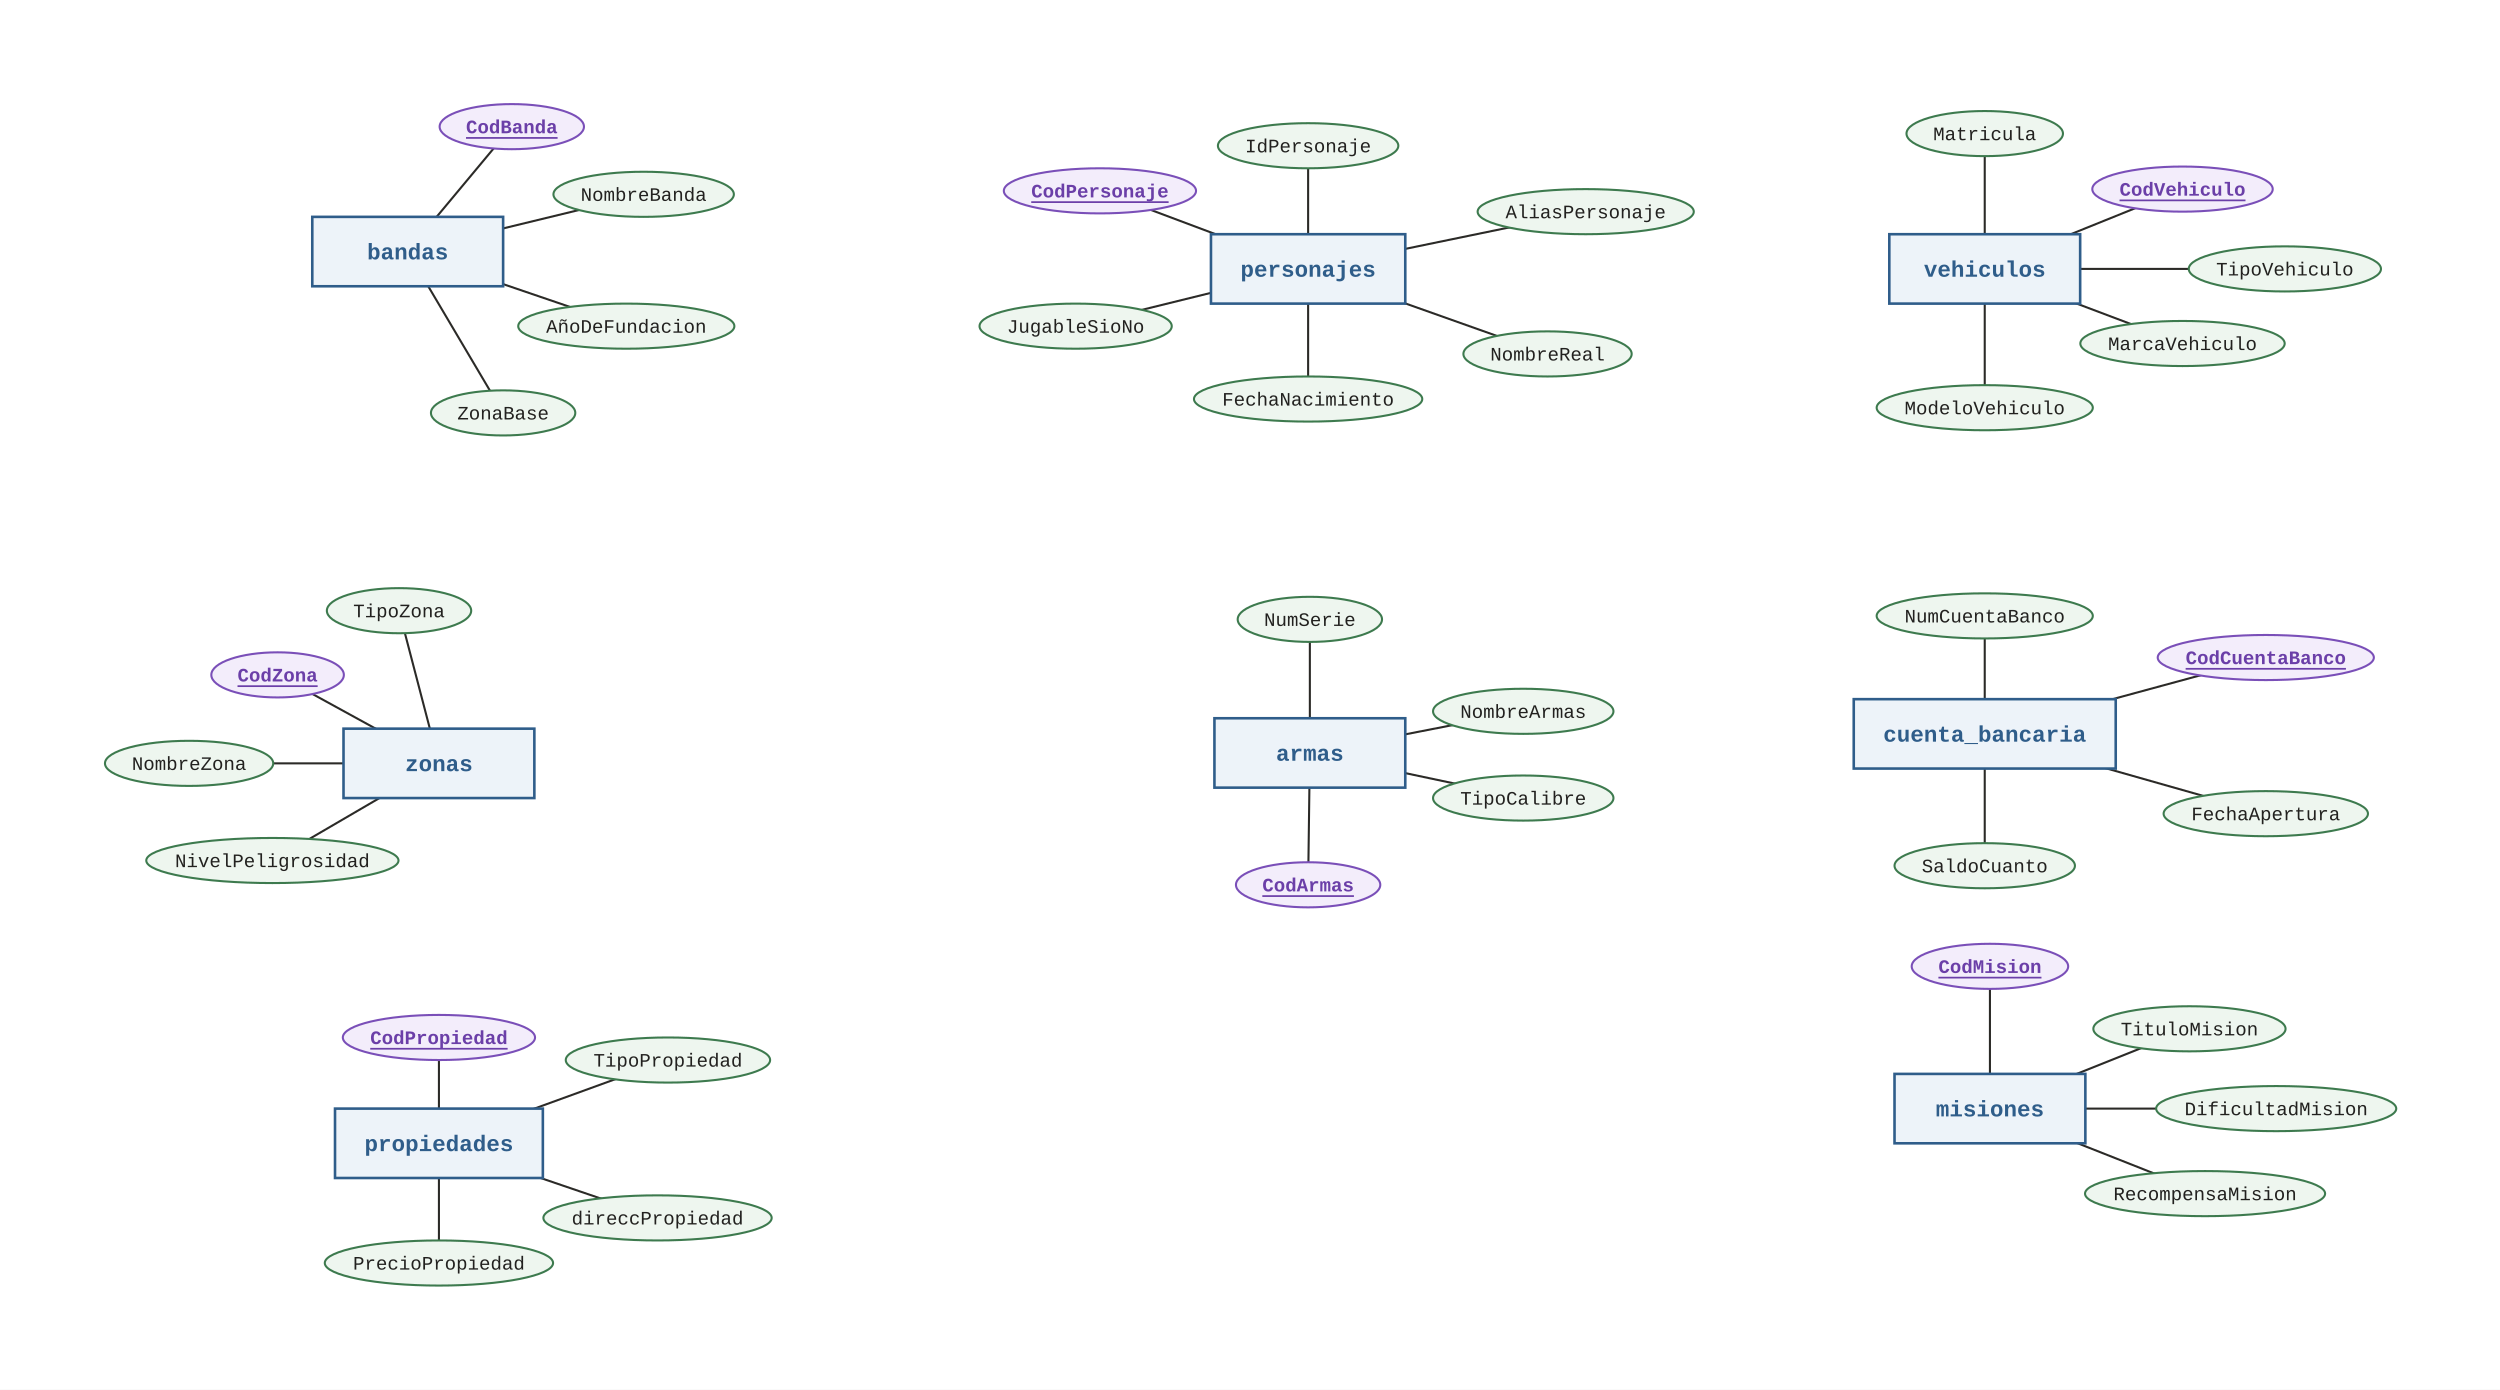
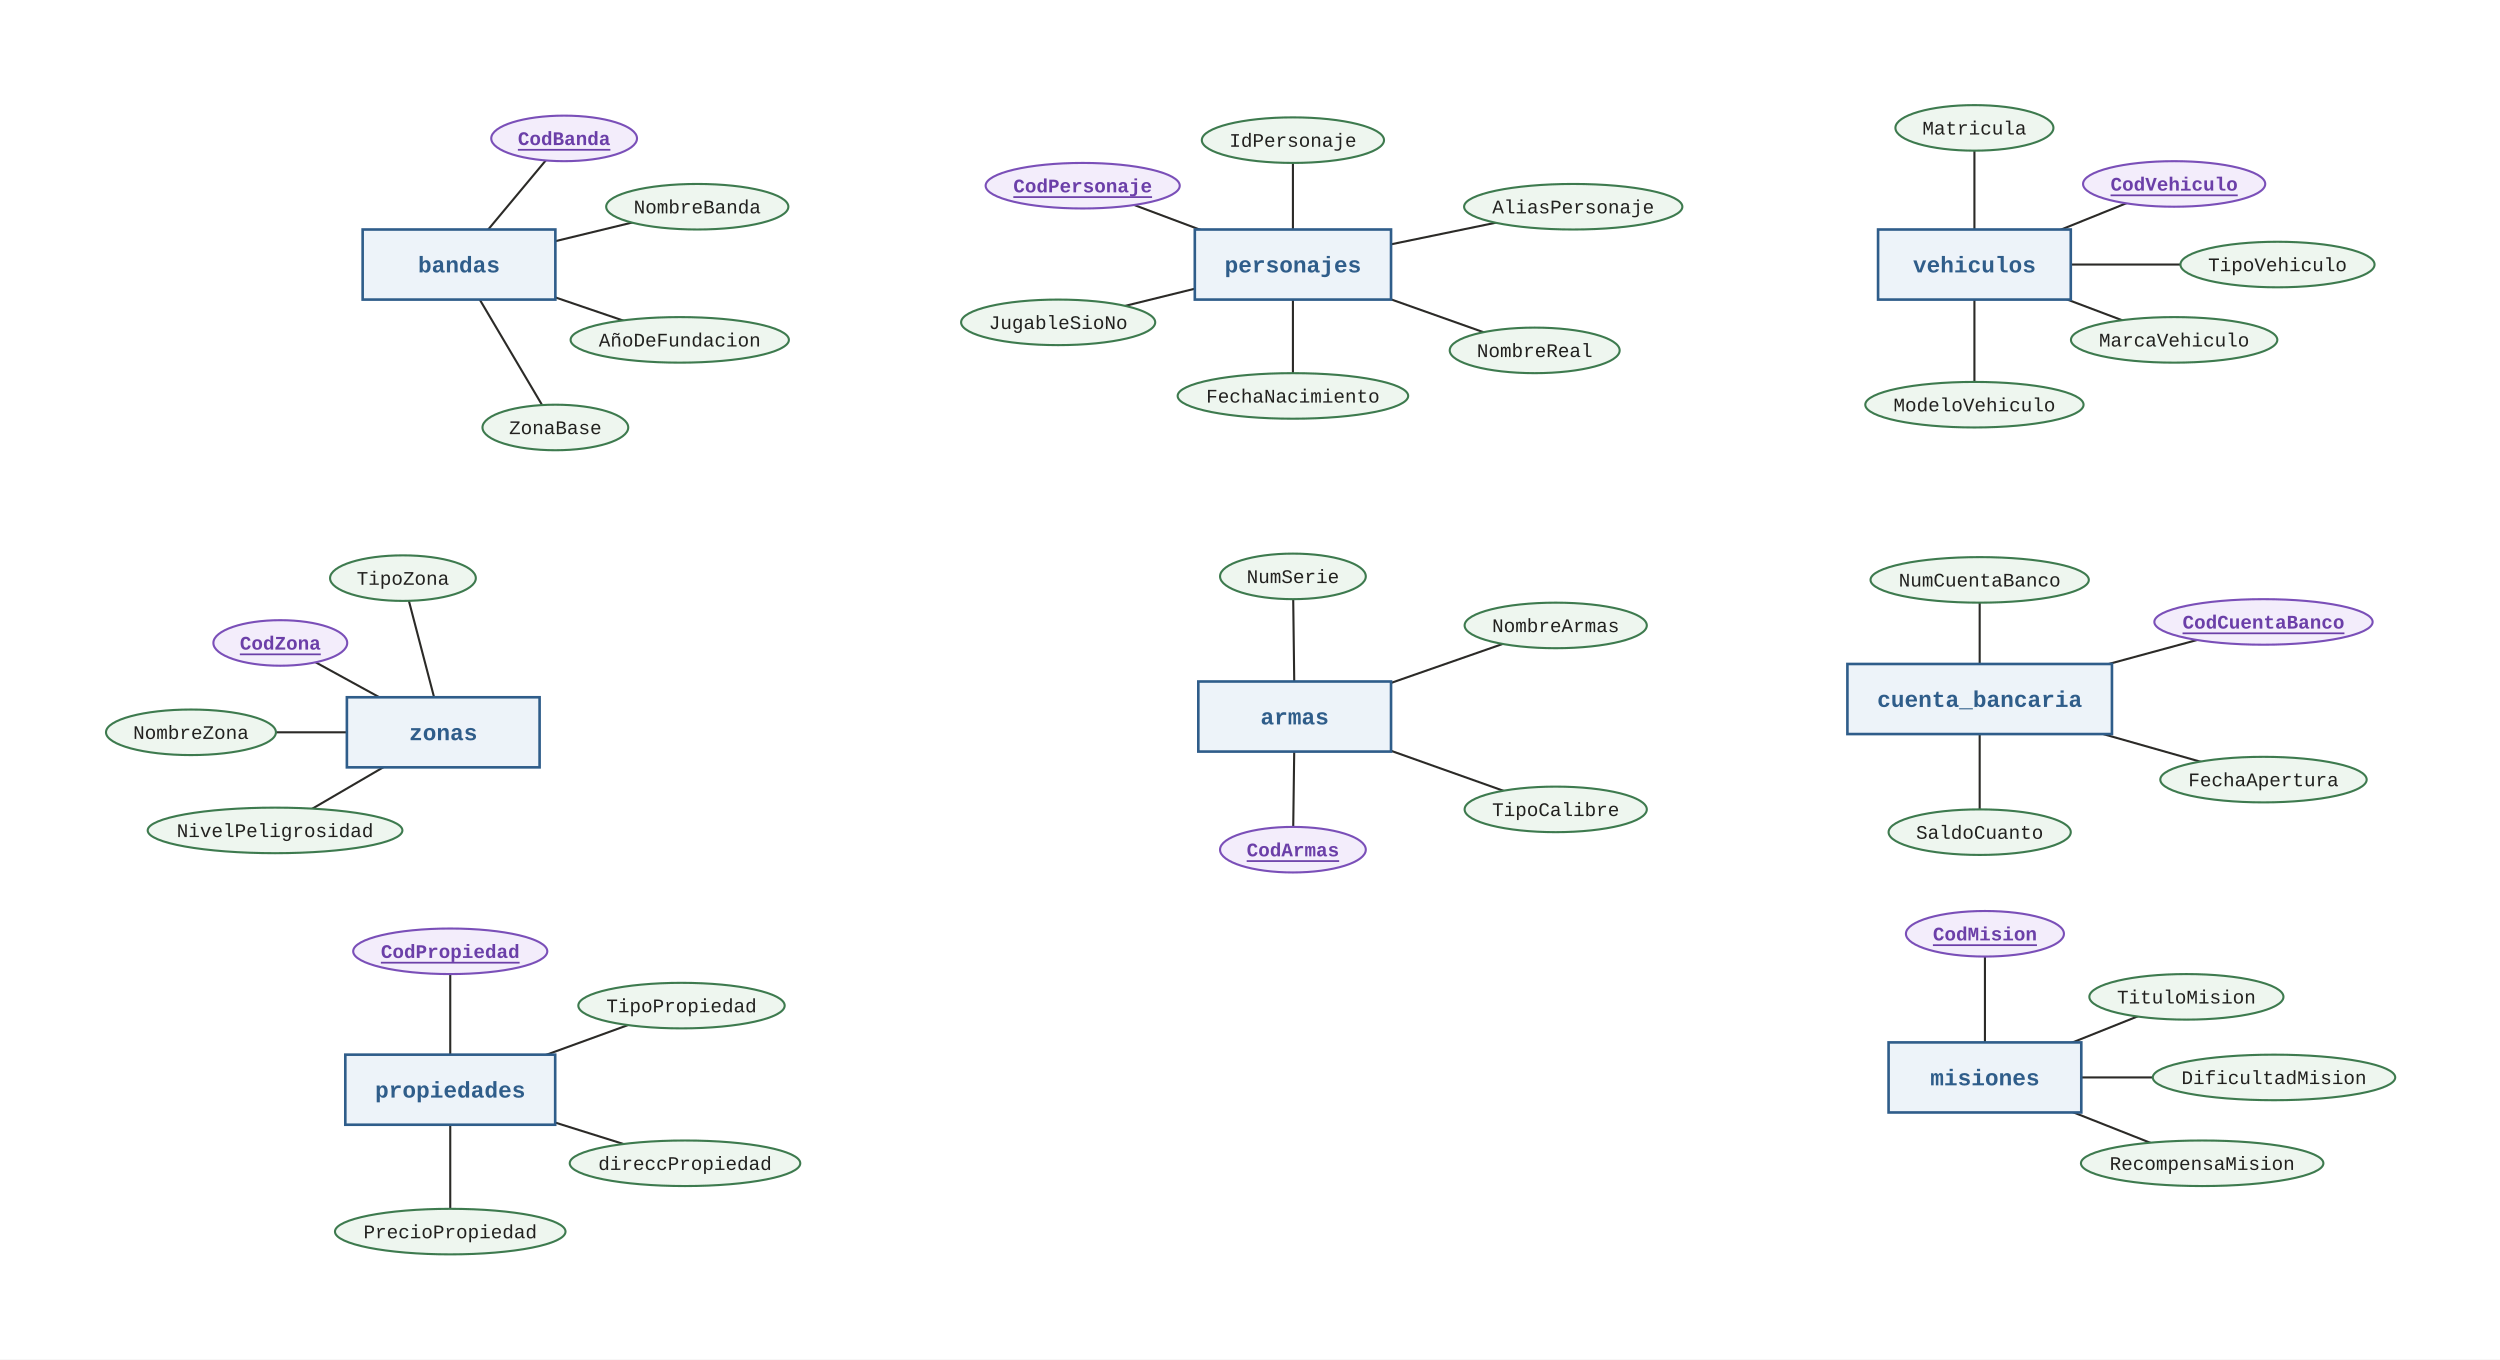
- <svg xmlns="http://www.w3.org/2000/svg" viewBox="1750 1604 1441 801" width="1441" height="801">
+ <svg xmlns="http://www.w3.org/2000/svg" viewBox="1764 1628 1427 776" width="1427" height="776">
  <style>.ln{stroke:#2B2A27;stroke-width:1.2}.mk{stroke:#2B2A27;stroke-width:1.5;fill:none}.mo{fill:#FFFFFF;stroke:#2B2A27;stroke-width:1.5}
.ent{fill:#EDF3F9;stroke:#2F5D8A;stroke-width:1.5}.dia{fill:#FBF2E0;stroke:#9C6510;stroke-width:1.5}.att{fill:#EEF6EF;stroke:#3D7A4E;stroke-width:1.2}.att.key{fill:#F3EDFB;stroke:#7A4FB8}.att.dr{stroke-dasharray:4 3}
.ent.in,.dia.in{fill:none}.dup{stroke:#C0362C;stroke-width:2.4}
.tx{fill:#22211F;font:11px Consolas,'JetBrains Mono','Courier New',monospace}.txk{fill:#6B3FA8;font-weight:600}.tb{font:600 13px Consolas,'JetBrains Mono','Courier New',monospace;fill:#2F5D8A}.tr{font:600 12px Consolas,'JetBrains Mono','Courier New',monospace;fill:#9C6510}.tt{font:600 10px Consolas,'JetBrains Mono','Courier New',monospace;fill:#6B6A64}
.ul{stroke:#6B3FA8;stroke-width:1}.ul.p{stroke-dasharray:3 2}.card{font:600 11px Consolas,'JetBrains Mono','Courier New',monospace;fill:#A2441C;paint-order:stroke;stroke:#FFFFFF;stroke-width:4px;stroke-linejoin:round}.cardq{fill:#6B6A64}
.tbox{fill:#FFFFFF;stroke:#A9B2C0;stroke-width:1}.thd{fill:#33557F}.thx{font:600 12.5px Consolas,'JetBrains Mono','Courier New',monospace;fill:#FFFFFF}.cx{font:11.5px Consolas,'JetBrains Mono','Courier New',monospace;fill:#22211F}.cpk{fill:#6B3FA8;font-weight:600}.cfk{fill:#A3304A}.cty{fill:#6B6A64;font-weight:400}.uq{font:600 9px Consolas,'JetBrains Mono','Courier New',monospace;fill:#2A7F8F}
.lk{stroke:#6B6A64;stroke-width:1.4;fill:none}.lk.dash{stroke-dasharray:6 4}.lkm{stroke:#6B6A64;stroke-width:1.5;fill:none}.lko{fill:#FFFFFF;stroke:#6B6A64;stroke-width:1.5}
.ipk{fill:#8E5FD0}.ifk{fill:#B4364E}.icol{fill:#2A7F8F}.inul{fill:none;stroke:#2A7F8F;stroke-width:1.3}
.rbox{fill:#FFFFFF;stroke:#22211F;stroke-width:1.1}.rnm{font:600 12.5px Consolas,'JetBrains Mono','Courier New',monospace;fill:#2F5D8A}.rcol{font:12px Consolas,'JetBrains Mono','Courier New',monospace;fill:#22211F}.rpk{font-weight:700;fill:#6B3FA8}.rfk{fill:#A3304A}.rul{stroke:#6B3FA8;stroke-width:1.1}
.rtag{font:600 9.5px Consolas,'JetBrains Mono','Courier New',monospace;fill:#6B6A64}.rarr{fill:none;stroke:#B4364E;stroke-width:1.1}.rhead{fill:#B4364E}
.ent.hd,.dia.hd{fill:none}.ktag{font:700 9px Consolas,'JetBrains Mono','Courier New',monospace;fill:#6B6A64}.rlab{fill:#FFFFFF;stroke:none;opacity:.92}.dia.assoc{stroke-dasharray:5 3}.ln.lid{stroke-width:2.2}.isal{fill:#9C6510}.skt{fill:#2F5D8A}
.thx.dup{fill:#FFC2BD}.cx.dup,.rnm.dup,.rcol.dup{fill:#C0362C;text-decoration:underline}
.note{stroke-width:1.2}.note-fold{stroke-width:1.2}.nc-y{fill:#FFF4C2;stroke:#D2AE36}.nc-b{fill:#DDEBFA;stroke:#7AA3D6}.nc-g{fill:#DFF2E1;stroke:#7DBB87}.nc-p{fill:#FBE1EC;stroke:#D98AAE}.note-fold{filter:brightness(.93)}.note-tx{font:12px 'Segoe UI',Arial,sans-serif;fill:#2B2A27}</style>
-   <rect x="1750" y="1604" width="1441" height="801" fill="#ffffff" />
-   <line x1="2003" y1="2044" x2="1910" y2="1993" class="ln" />
-   <line x1="2003" y1="2044" x2="1859" y2="2044" class="ln" />
-   <line x1="2003" y1="2044" x2="1980" y2="1956" class="ln" />
-   <line x1="2003" y1="2044" x2="1907" y2="2100" class="ln" />
-   <line x1="2504" y1="1759" x2="2504" y2="1688" class="ln" />
-   <line x1="2504" y1="1759" x2="2664" y2="1726" class="ln" />
-   <line x1="2504" y1="1759" x2="2642" y2="1808" class="ln" />
-   <line x1="2504" y1="1759" x2="2504" y2="1834" class="ln" />
-   <line x1="2504" y1="1759" x2="2370" y2="1792" class="ln" />
-   <line x1="1985" y1="1749" x2="2045" y2="1677" class="ln" />
-   <line x1="1985" y1="1749" x2="2121" y2="1716" class="ln" />
-   <line x1="1985" y1="1749" x2="2111" y2="1792" class="ln" />
-   <line x1="1985" y1="1749" x2="2040" y2="1842" class="ln" />
-   <line x1="2894" y1="1759" x2="2894" y2="1681" class="ln" />
-   <line x1="2894" y1="1759" x2="3008" y2="1713" class="ln" />
-   <line x1="2504" y1="1759" x2="2384" y2="1714" class="ln" />
-   <line x1="2894" y1="1759" x2="3008" y2="1802" class="ln" />
-   <line x1="2894" y1="1759" x2="2894" y2="1839" class="ln" />
-   <line x1="2894" y1="1759" x2="3067" y2="1759" class="ln" />
-   <line x1="2505" y1="2038" x2="2505" y2="1961" class="ln" />
-   <line x1="2505" y1="2038" x2="2628" y2="2014" class="ln" />
-   <line x1="2505" y1="2038" x2="2628" y2="2064" class="ln" />
-   <line x1="2505" y1="2038" x2="2504" y2="2114" class="ln" />
+   <rect x="1764" y="1628" width="1427" height="776" fill="#ffffff" />
+   <line x1="2017" y1="2046" x2="1924" y2="1995" class="ln" />
+   <line x1="2017" y1="2046" x2="1873" y2="2046" class="ln" />
+   <line x1="2017" y1="2046" x2="1994" y2="1958" class="ln" />
+   <line x1="2017" y1="2046" x2="1921" y2="2102" class="ln" />
+   <line x1="2502" y1="1779" x2="2502" y2="1708" class="ln" />
+   <line x1="2502" y1="1779" x2="2662" y2="1746" class="ln" />
+   <line x1="2502" y1="1779" x2="2640" y2="1828" class="ln" />
+   <line x1="2502" y1="1779" x2="2502" y2="1854" class="ln" />
+   <line x1="2502" y1="1779" x2="2368" y2="1812" class="ln" />
+   <line x1="2026" y1="1779" x2="2086" y2="1707" class="ln" />
+   <line x1="2026" y1="1779" x2="2162" y2="1746" class="ln" />
+   <line x1="2026" y1="1779" x2="2152" y2="1822" class="ln" />
+   <line x1="2026" y1="1779" x2="2081" y2="1872" class="ln" />
+   <line x1="2891" y1="1779" x2="2891" y2="1701" class="ln" />
+   <line x1="2891" y1="1779" x2="3005" y2="1733" class="ln" />
+   <line x1="2502" y1="1779" x2="2382" y2="1734" class="ln" />
+   <line x1="2891" y1="1779" x2="3005" y2="1822" class="ln" />
+   <line x1="2891" y1="1779" x2="2891" y2="1859" class="ln" />
+   <line x1="2891" y1="1779" x2="3064" y2="1779" class="ln" />
+   <line x1="2503" y1="2037" x2="2502" y2="1957" class="ln" />
+   <line x1="2503" y1="2037" x2="2652" y2="1985" class="ln" />
+   <line x1="2503" y1="2037" x2="2652" y2="2090" class="ln" />
+   <line x1="2503" y1="2037" x2="2502" y2="2113" class="ln" />
  <line x1="2894" y1="2027" x2="2894" y2="1959" class="ln" />
  <line x1="2894" y1="2027" x2="3056" y2="1983" class="ln" />
  <line x1="2894" y1="2027" x2="3056" y2="2073" class="ln" />
  <line x1="2894" y1="2027" x2="2894" y2="2103" class="ln" />
  <line x1="2897" y1="2243" x2="2897" y2="2161" class="ln" />
  <line x1="2897" y1="2243" x2="3012" y2="2197" class="ln" />
  <line x1="2897" y1="2243" x2="3062" y2="2243" class="ln" />
  <line x1="2897" y1="2243" x2="3021" y2="2292" class="ln" />
-   <line x1="2003" y1="2263" x2="2003" y2="2202" class="ln" />
-   <line x1="2003" y1="2263" x2="2135" y2="2215" class="ln" />
-   <line x1="2003" y1="2263" x2="2129" y2="2306" class="ln" />
-   <line x1="2003" y1="2263" x2="2003" y2="2332" class="ln" />
+   <line x1="2021" y1="2250" x2="2021" y2="2171" class="ln" />
+   <line x1="2021" y1="2250" x2="2153" y2="2202" class="ln" />
+   <line x1="2021" y1="2250" x2="2155" y2="2292" class="ln" />
+   <line x1="2021" y1="2250" x2="2021" y2="2331" class="ln" />
  <g class="node" data-id="nmwmhqvag3xdsrz">
-     <rect x="1948" y="2024" width="110" height="40" class="ent" />
-     <text x="2003" y="2048.5" text-anchor="middle" class="tb">zonas</text>
+     <rect x="1962" y="2026" width="110" height="40" class="ent" />
+     <text x="2017" y="2050.5" text-anchor="middle" class="tb">zonas</text>
  </g>
  <g class="node" data-id="nmwmhrrtz46f440">
-     <ellipse cx="1910" cy="1993" rx="38.2" ry="13" class="att key" />
-     <text x="1910" y="1996.8" text-anchor="middle" class="tx txk">CodZona</text>
-     <line x1="1886.9" y1="1999.5" x2="1933.1" y2="1999.5" class="ul" />
+     <ellipse cx="1924" cy="1995" rx="38.2" ry="13" class="att key" />
+     <text x="1924" y="1998.8" text-anchor="middle" class="tx txk">CodZona</text>
+     <line x1="1900.9" y1="2001.5" x2="1947.1" y2="2001.5" class="ul" />
  </g>
  <g class="node" data-id="nmwmhs1pz4838rc">
-     <ellipse cx="1859" cy="2044" rx="48.5" ry="13" class="att" />
-     <text x="1859" y="2047.8" text-anchor="middle" class="tx">NombreZona</text>
+     <ellipse cx="1873" cy="2046" rx="48.5" ry="13" class="att" />
+     <text x="1873" y="2049.8" text-anchor="middle" class="tx">NombreZona</text>
  </g>
  <g class="node" data-id="nmwmhse6k4avtgo">
-     <ellipse cx="1980" cy="1956" rx="41.6" ry="13" class="att" />
-     <text x="1980" y="1959.8" text-anchor="middle" class="tx">TipoZona</text>
+     <ellipse cx="1994" cy="1958" rx="41.6" ry="13" class="att" />
+     <text x="1994" y="1961.8" text-anchor="middle" class="tx">TipoZona</text>
  </g>
  <g class="node" data-id="nmwmhsl8x4cs0xw">
-     <ellipse cx="1907" cy="2100" rx="72.7" ry="13" class="att" />
-     <text x="1907" y="2103.8" text-anchor="middle" class="tx">NivelPeligrosidad</text>
+     <ellipse cx="1921" cy="2102" rx="72.7" ry="13" class="att" />
+     <text x="1921" y="2105.8" text-anchor="middle" class="tx">NivelPeligrosidad</text>
  </g>
  <g class="node" data-id="nmwmhtg534eof8d">
-     <rect x="2448" y="1739" width="112" height="40" class="ent" />
-     <text x="2504" y="1763.5" text-anchor="middle" class="tb">personajes</text>
+     <rect x="2446" y="1759" width="112" height="40" class="ent" />
+     <text x="2502" y="1783.5" text-anchor="middle" class="tb">personajes</text>
  </g>
  <g class="node" data-id="nmwmhtvoe4fcd3s">
-     <ellipse cx="2504" cy="1688" rx="52" ry="13" class="att" />
-     <text x="2504" y="1691.8" text-anchor="middle" class="tx">IdPersonaje</text>
+     <ellipse cx="2502" cy="1708" rx="52" ry="13" class="att" />
+     <text x="2502" y="1711.8" text-anchor="middle" class="tx">IdPersonaje</text>
  </g>
  <g class="node" data-id="nmwmhtzp54hasp6">
-     <ellipse cx="2664" cy="1726" rx="62.3" ry="13" class="att" />
-     <text x="2664" y="1729.8" text-anchor="middle" class="tx">AliasPersonaje</text>
+     <ellipse cx="2662" cy="1746" rx="62.3" ry="13" class="att" />
+     <text x="2662" y="1749.8" text-anchor="middle" class="tx">AliasPersonaje</text>
  </g>
  <g class="node" data-id="nmwmhu9s44jnxp9">
-     <ellipse cx="2642" cy="1808" rx="48.5" ry="13" class="att" />
-     <text x="2642" y="1811.8" text-anchor="middle" class="tx">NombreReal</text>
+     <ellipse cx="2640" cy="1828" rx="48.5" ry="13" class="att" />
+     <text x="2640" y="1831.8" text-anchor="middle" class="tx">NombreReal</text>
  </g>
  <g class="node" data-id="nmwmhvhij4l5lyf">
-     <ellipse cx="2504" cy="1834" rx="65.8" ry="13" class="att" />
-     <text x="2504" y="1837.8" text-anchor="middle" class="tx">FechaNacimiento</text>
+     <ellipse cx="2502" cy="1854" rx="65.8" ry="13" class="att" />
+     <text x="2502" y="1857.8" text-anchor="middle" class="tx">FechaNacimiento</text>
  </g>
  <g class="node" data-id="nmwmhw2st4nqzpn">
-     <ellipse cx="2370" cy="1792" rx="55.4" ry="13" class="att" />
-     <text x="2370" y="1795.8" text-anchor="middle" class="tx">JugableSioNo</text>
+     <ellipse cx="2368" cy="1812" rx="55.4" ry="13" class="att" />
+     <text x="2368" y="1815.8" text-anchor="middle" class="tx">JugableSioNo</text>
  </g>
  <g class="node" data-id="nmwmhxjzb4pf9rv">
-     <rect x="1930" y="1729" width="110" height="40" class="ent" />
-     <text x="1985" y="1753.5" text-anchor="middle" class="tb">bandas</text>
+     <rect x="1971" y="1759" width="110" height="40" class="ent" />
+     <text x="2026" y="1783.5" text-anchor="middle" class="tb">bandas</text>
  </g>
  <g class="node" data-id="nmwmhxsy74qo5d7">
-     <ellipse cx="2045" cy="1677" rx="41.6" ry="13" class="att key" />
-     <text x="2045" y="1680.8" text-anchor="middle" class="tx txk">CodBanda</text>
-     <line x1="2018.6" y1="1683.5" x2="2071.4" y2="1683.5" class="ul" />
+     <ellipse cx="2086" cy="1707" rx="41.6" ry="13" class="att key" />
+     <text x="2086" y="1710.8" text-anchor="middle" class="tx txk">CodBanda</text>
+     <line x1="2059.6" y1="1713.5" x2="2112.4" y2="1713.5" class="ul" />
  </g>
  <g class="node" data-id="nmwmhy7ny4s7mmz">
-     <ellipse cx="2121" cy="1716" rx="52" ry="13" class="att" />
-     <text x="2121" y="1719.8" text-anchor="middle" class="tx">NombreBanda</text>
+     <ellipse cx="2162" cy="1746" rx="52" ry="13" class="att" />
+     <text x="2162" y="1749.8" text-anchor="middle" class="tx">NombreBanda</text>
  </g>
  <g class="node" data-id="nmwmhzwdd4umxmz">
-     <ellipse cx="2111" cy="1792" rx="62.3" ry="13" class="att" />
-     <text x="2111" y="1795.8" text-anchor="middle" class="tx">AñoDeFundacion</text>
+     <ellipse cx="2152" cy="1822" rx="62.3" ry="13" class="att" />
+     <text x="2152" y="1825.8" text-anchor="middle" class="tx">AñoDeFundacion</text>
  </g>
  <g class="node" data-id="nmwmi0gy84w97ze">
-     <ellipse cx="2040" cy="1842" rx="41.6" ry="13" class="att" />
-     <text x="2040" y="1845.8" text-anchor="middle" class="tx">ZonaBase</text>
+     <ellipse cx="2081" cy="1872" rx="41.6" ry="13" class="att" />
+     <text x="2081" y="1875.8" text-anchor="middle" class="tx">ZonaBase</text>
  </g>
  <g class="node" data-id="nmwmi2cq74yrbnu">
-     <rect x="2839" y="1739" width="110" height="40" class="ent" />
-     <text x="2894" y="1763.5" text-anchor="middle" class="tb">vehiculos</text>
+     <rect x="2836" y="1759" width="110" height="40" class="ent" />
+     <text x="2891" y="1783.5" text-anchor="middle" class="tb">vehiculos</text>
  </g>
  <g class="node" data-id="nmwmi2nv34ztt1i">
-     <ellipse cx="2894" cy="1681" rx="45.1" ry="13" class="att" />
-     <text x="2894" y="1684.8" text-anchor="middle" class="tx">Matricula</text>
+     <ellipse cx="2891" cy="1701" rx="45.1" ry="13" class="att" />
+     <text x="2891" y="1704.8" text-anchor="middle" class="tx">Matricula</text>
  </g>
  <g class="node" data-id="nmwmi3kmf51jxje">
-     <ellipse cx="3008" cy="1713" rx="52" ry="13" class="att key" />
-     <text x="3008" y="1716.8" text-anchor="middle" class="tx txk">CodVehiculo</text>
-     <line x1="2971.7" y1="1719.5" x2="3044.3" y2="1719.5" class="ul" />
+     <ellipse cx="3005" cy="1733" rx="52" ry="13" class="att key" />
+     <text x="3005" y="1736.8" text-anchor="middle" class="tx txk">CodVehiculo</text>
+     <line x1="2968.7" y1="1739.5" x2="3041.3" y2="1739.5" class="ul" />
  </g>
  <g class="node" data-id="nmwmi402d53smqh">
-     <ellipse cx="2384" cy="1714" rx="55.4" ry="13" class="att key" />
-     <text x="2384" y="1717.8" text-anchor="middle" class="tx txk">CodPersonaje</text>
-     <line x1="2344.4" y1="1720.5" x2="2423.6" y2="1720.5" class="ul" />
+     <ellipse cx="2382" cy="1734" rx="55.4" ry="13" class="att key" />
+     <text x="2382" y="1737.8" text-anchor="middle" class="tx txk">CodPersonaje</text>
+     <line x1="2342.4" y1="1740.5" x2="2421.6" y2="1740.5" class="ul" />
  </g>
  <g class="node" data-id="nmwmi4m2t551h8a">
-     <ellipse cx="3008" cy="1802" rx="58.9" ry="13" class="att" />
-     <text x="3008" y="1805.8" text-anchor="middle" class="tx">MarcaVehiculo</text>
+     <ellipse cx="3005" cy="1822" rx="58.9" ry="13" class="att" />
+     <text x="3005" y="1825.8" text-anchor="middle" class="tx">MarcaVehiculo</text>
  </g>
  <g class="node" data-id="nmwmi5d3357tlys">
-     <ellipse cx="2894" cy="1839" rx="62.3" ry="13" class="att" />
-     <text x="2894" y="1842.8" text-anchor="middle" class="tx">ModeloVehiculo</text>
+     <ellipse cx="2891" cy="1859" rx="62.3" ry="13" class="att" />
+     <text x="2891" y="1862.8" text-anchor="middle" class="tx">ModeloVehiculo</text>
  </g>
  <g class="node" data-id="nmwmi6y4t590tg7">
-     <ellipse cx="3067" cy="1759" rx="55.4" ry="13" class="att" />
-     <text x="3067" y="1762.8" text-anchor="middle" class="tx">TipoVehiculo</text>
+     <ellipse cx="3064" cy="1779" rx="55.4" ry="13" class="att" />
+     <text x="3064" y="1782.8" text-anchor="middle" class="tx">TipoVehiculo</text>
  </g>
  <g class="node" data-id="nmwmia2g75bo3id">
-     <rect x="2450" y="2018" width="110" height="40" class="ent" />
-     <text x="2505" y="2042.5" text-anchor="middle" class="tb">armas</text>
+     <rect x="2448" y="2017" width="110" height="40" class="ent" />
+     <text x="2503" y="2041.5" text-anchor="middle" class="tb">armas</text>
  </g>
  <g class="node" data-id="nmwmia8na5ce6x1">
-     <ellipse cx="2505" cy="1961" rx="41.6" ry="13" class="att" />
-     <text x="2505" y="1964.8" text-anchor="middle" class="tx">NumSerie</text>
+     <ellipse cx="2502" cy="1957" rx="41.6" ry="13" class="att" />
+     <text x="2502" y="1960.8" text-anchor="middle" class="tx">NumSerie</text>
  </g>
  <g class="node" data-id="nmwmiasoj5eu1sq">
-     <ellipse cx="2628" cy="2014" rx="52" ry="13" class="att" />
-     <text x="2628" y="2017.8" text-anchor="middle" class="tx">NombreArmas</text>
+     <ellipse cx="2652" cy="1985" rx="52" ry="13" class="att" />
+     <text x="2652" y="1988.8" text-anchor="middle" class="tx">NombreArmas</text>
  </g>
  <g class="node" data-id="nmwmic04b5gq8px">
-     <ellipse cx="2628" cy="2064" rx="52" ry="13" class="att" />
-     <text x="2628" y="2067.8" text-anchor="middle" class="tx">TipoCalibre</text>
+     <ellipse cx="2652" cy="2090" rx="52" ry="13" class="att" />
+     <text x="2652" y="2093.8" text-anchor="middle" class="tx">TipoCalibre</text>
  </g>
  <g class="node" data-id="nmwmie3675k2tdn">
-     <ellipse cx="2504" cy="2114" rx="41.6" ry="13" class="att key" />
-     <text x="2504" y="2117.8" text-anchor="middle" class="tx txk">CodArmas</text>
-     <line x1="2477.6" y1="2120.5" x2="2530.4" y2="2120.5" class="ul" />
+     <ellipse cx="2502" cy="2113" rx="41.6" ry="13" class="att key" />
+     <text x="2502" y="2116.8" text-anchor="middle" class="tx txk">CodArmas</text>
+     <line x1="2475.6" y1="2119.5" x2="2528.4" y2="2119.5" class="ul" />
  </g>
  <g class="node" data-id="nmwmieuhb5myfep">
    <rect x="2818.5" y="2007" width="151" height="40" class="ent" />
    <text x="2894" y="2031.5" text-anchor="middle" class="tb">cuenta_bancaria</text>
  </g>
  <g class="node" data-id="nmwmifxlj5nexyy">
    <ellipse cx="2894" cy="1959" rx="62.3" ry="13" class="att" />
    <text x="2894" y="1962.8" text-anchor="middle" class="tx">NumCuentaBanco</text>
  </g>
  <g class="node" data-id="nmwmih6ur5pqn8f">
    <ellipse cx="3056" cy="1983" rx="62.3" ry="13" class="att key" />
    <text x="3056" y="1986.8" text-anchor="middle" class="tx txk">CodCuentaBanco</text>
    <line x1="3009.8" y1="1989.5" x2="3102.2" y2="1989.5" class="ul" />
  </g>
  <g class="node" data-id="nmwmih70n5rkz42">
    <ellipse cx="3056" cy="2073" rx="58.9" ry="13" class="att" />
    <text x="3056" y="2076.8" text-anchor="middle" class="tx">FechaApertura</text>
  </g>
  <g class="node" data-id="nmwmilzss5tyocj">
    <ellipse cx="2894" cy="2103" rx="52" ry="13" class="att" />
    <text x="2894" y="2106.8" text-anchor="middle" class="tx">SaldoCuanto</text>
  </g>
  <g class="node" data-id="nmwmio5i75v8jmj">
    <rect x="2842" y="2223" width="110" height="40" class="ent" />
    <text x="2897" y="2247.5" text-anchor="middle" class="tb">misiones</text>
  </g>
  <g class="node" data-id="nmwmiow465w8po8">
    <ellipse cx="2897" cy="2161" rx="45.1" ry="13" class="att key" />
    <text x="2897" y="2164.8" text-anchor="middle" class="tx txk">CodMision</text>
    <line x1="2867.3" y1="2167.5" x2="2926.7" y2="2167.5" class="ul" />
  </g>
  <g class="node" data-id="nmwmir5ci5yhlv1">
    <ellipse cx="3012" cy="2197" rx="55.4" ry="13" class="att" />
    <text x="3012" y="2200.8" text-anchor="middle" class="tx">TituloMision</text>
  </g>
  <g class="node" data-id="nmwmirrxe60nf3k">
    <ellipse cx="3062" cy="2243" rx="69.2" ry="13" class="att" />
    <text x="3062" y="2246.8" text-anchor="middle" class="tx">DificultadMision</text>
  </g>
  <g class="node" data-id="nmwmisx1w62qcp3">
    <ellipse cx="3021" cy="2292" rx="69.2" ry="13" class="att" />
    <text x="3021" y="2295.8" text-anchor="middle" class="tx">RecompensaMision</text>
  </g>
  <g class="node" data-id="nmwmiwxrr6474jo">
-     <rect x="1943.1" y="2243" width="119.8" height="40" class="ent" />
-     <text x="2003" y="2267.5" text-anchor="middle" class="tb">propiedades</text>
+     <rect x="1961.1" y="2230" width="119.8" height="40" class="ent" />
+     <text x="2021" y="2254.5" text-anchor="middle" class="tb">propiedades</text>
  </g>
  <g class="node" data-id="nmwmj46ri65fsi7">
-     <ellipse cx="2003" cy="2202" rx="55.4" ry="13" class="att key" />
-     <text x="2003" y="2205.8" text-anchor="middle" class="tx txk">CodPropiedad</text>
-     <line x1="1963.4" y1="2208.5" x2="2042.6" y2="2208.5" class="ul" />
+     <ellipse cx="2021" cy="2171" rx="55.4" ry="13" class="att key" />
+     <text x="2021" y="2174.8" text-anchor="middle" class="tx txk">CodPropiedad</text>
+     <line x1="1981.4" y1="2177.5" x2="2060.6" y2="2177.5" class="ul" />
  </g>
  <g class="node" data-id="nmwmj4fdq67bwgb">
-     <ellipse cx="2135" cy="2215" rx="58.9" ry="13" class="att" />
-     <text x="2135" y="2218.8" text-anchor="middle" class="tx">TipoPropiedad</text>
+     <ellipse cx="2153" cy="2202" rx="58.9" ry="13" class="att" />
+     <text x="2153" y="2205.8" text-anchor="middle" class="tx">TipoPropiedad</text>
  </g>
  <g class="node" data-id="nmwmj5cyw692ayh">
-     <ellipse cx="2129" cy="2306" rx="65.8" ry="13" class="att" />
-     <text x="2129" y="2309.8" text-anchor="middle" class="tx">direccPropiedad</text>
+     <ellipse cx="2155" cy="2292" rx="65.8" ry="13" class="att" />
+     <text x="2155" y="2295.8" text-anchor="middle" class="tx">direccPropiedad</text>
  </g>
  <g class="node" data-id="nmwmj8ovs6bwnpc">
-     <ellipse cx="2003" cy="2332" rx="65.8" ry="13" class="att" />
-     <text x="2003" y="2335.8" text-anchor="middle" class="tx">PrecioPropiedad</text>
+     <ellipse cx="2021" cy="2331" rx="65.8" ry="13" class="att" />
+     <text x="2021" y="2334.8" text-anchor="middle" class="tx">PrecioPropiedad</text>
  </g>
</svg>
